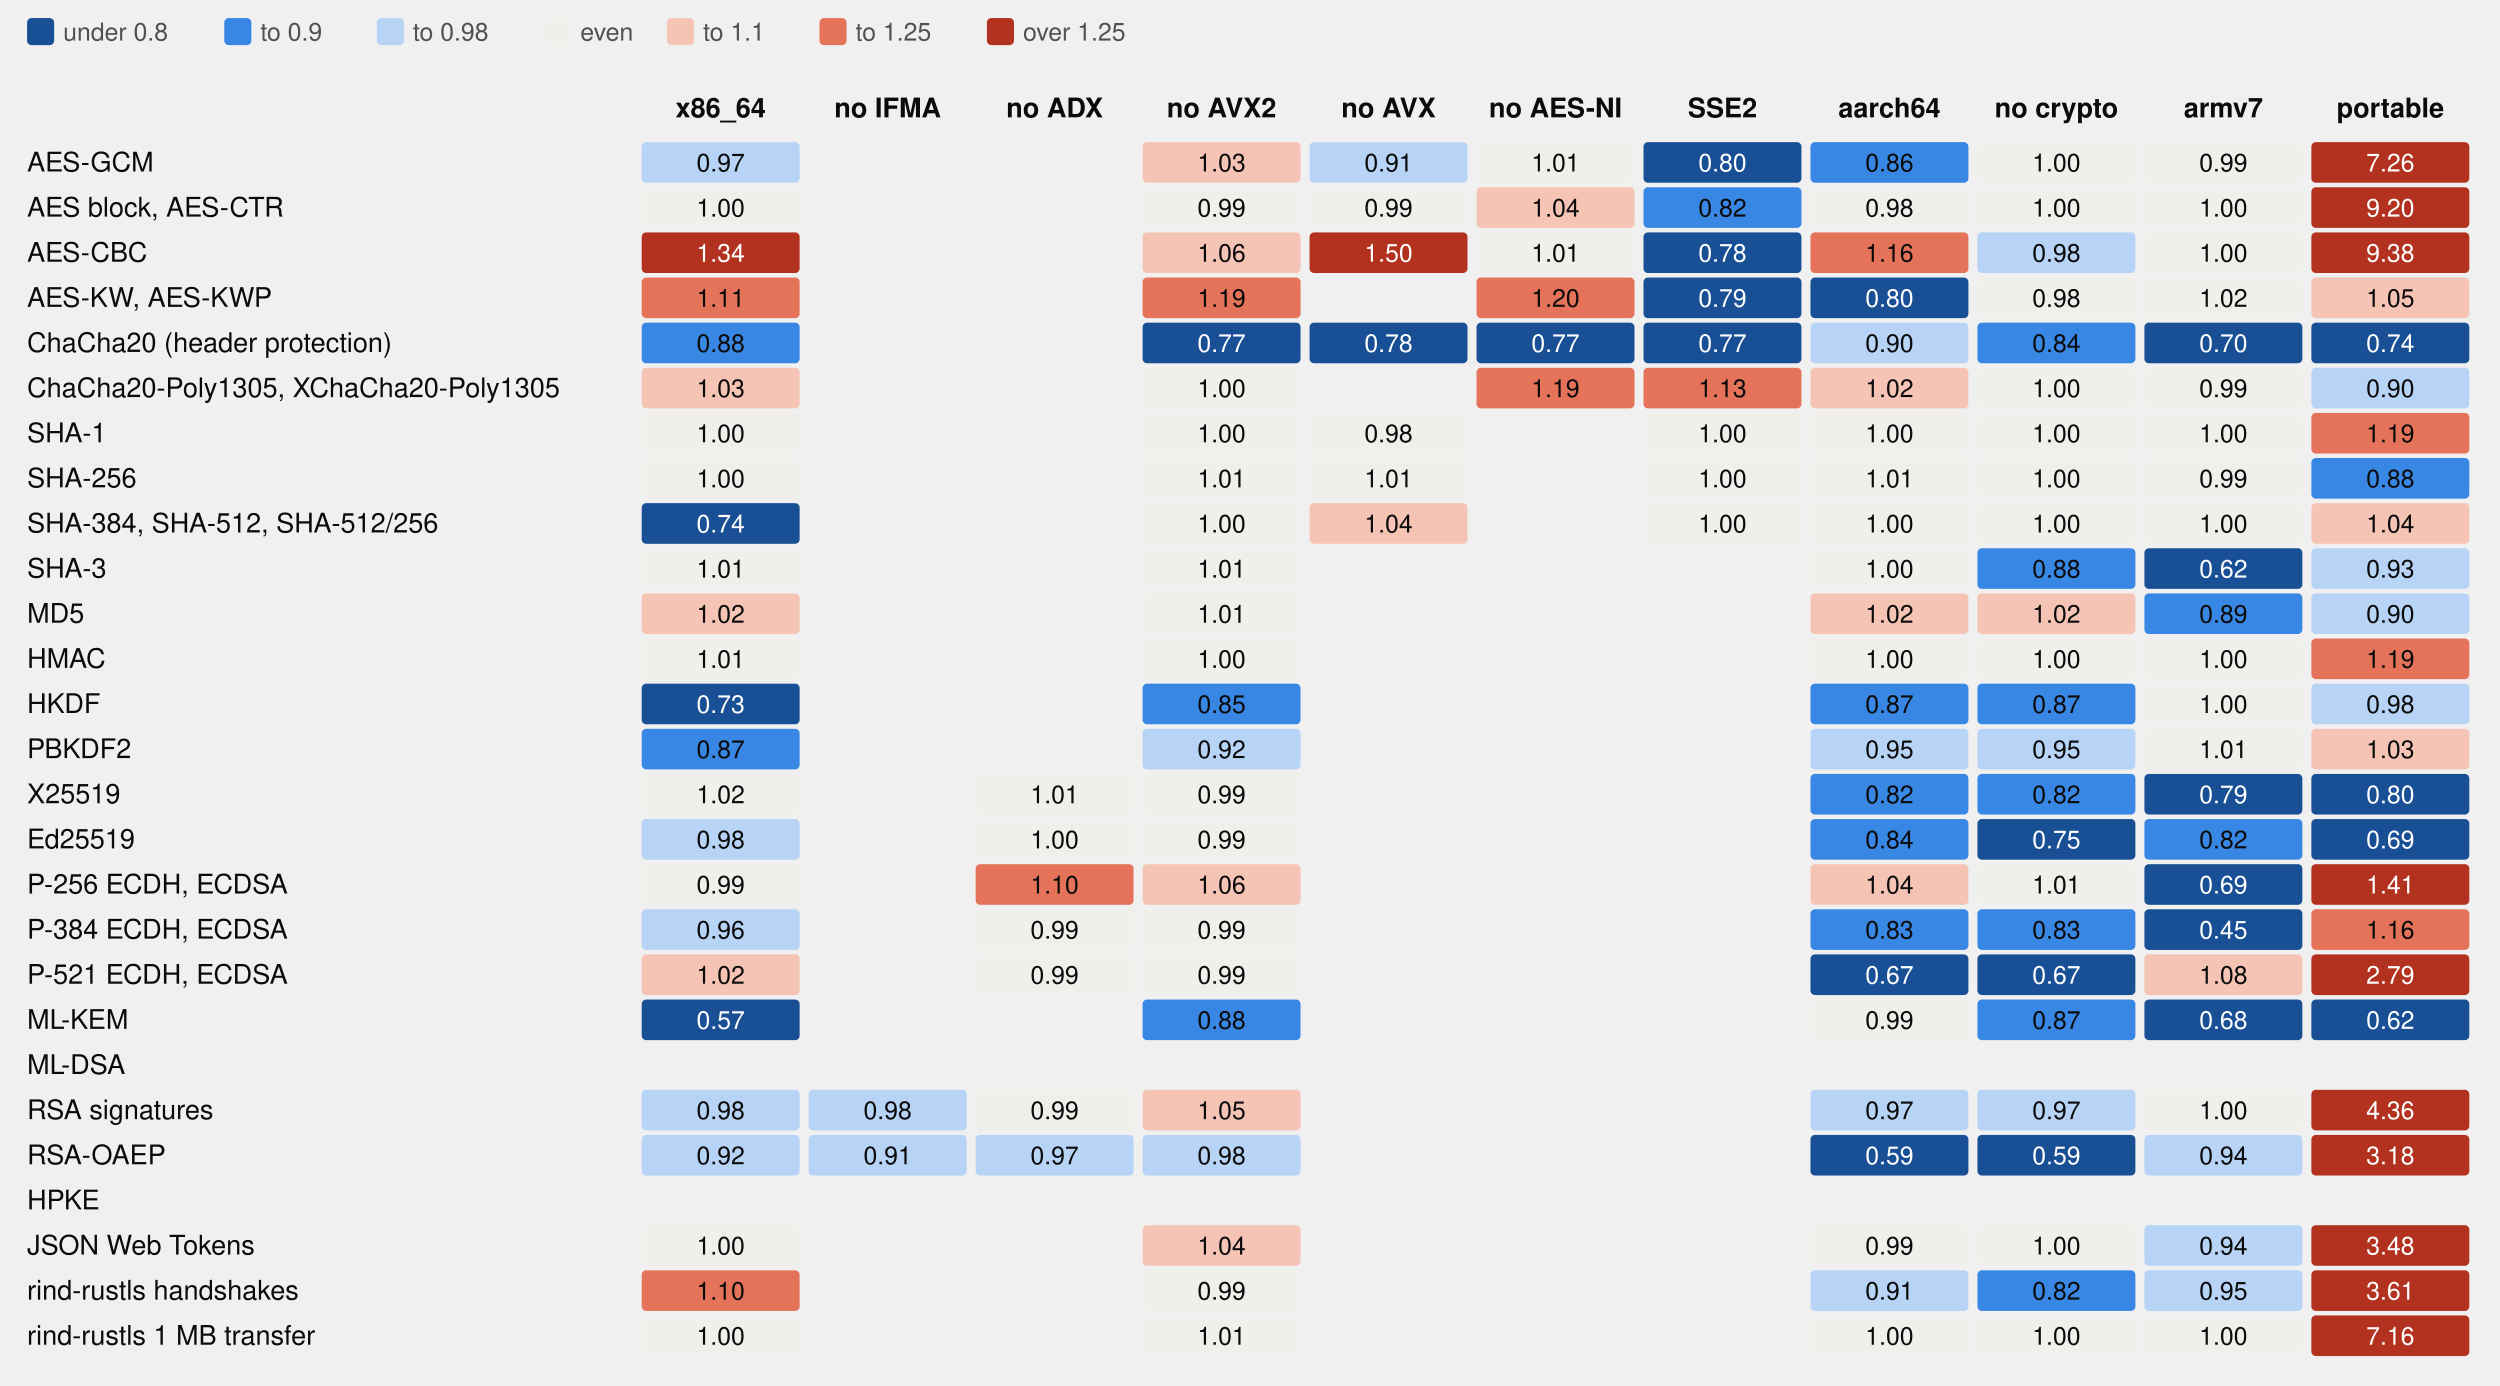
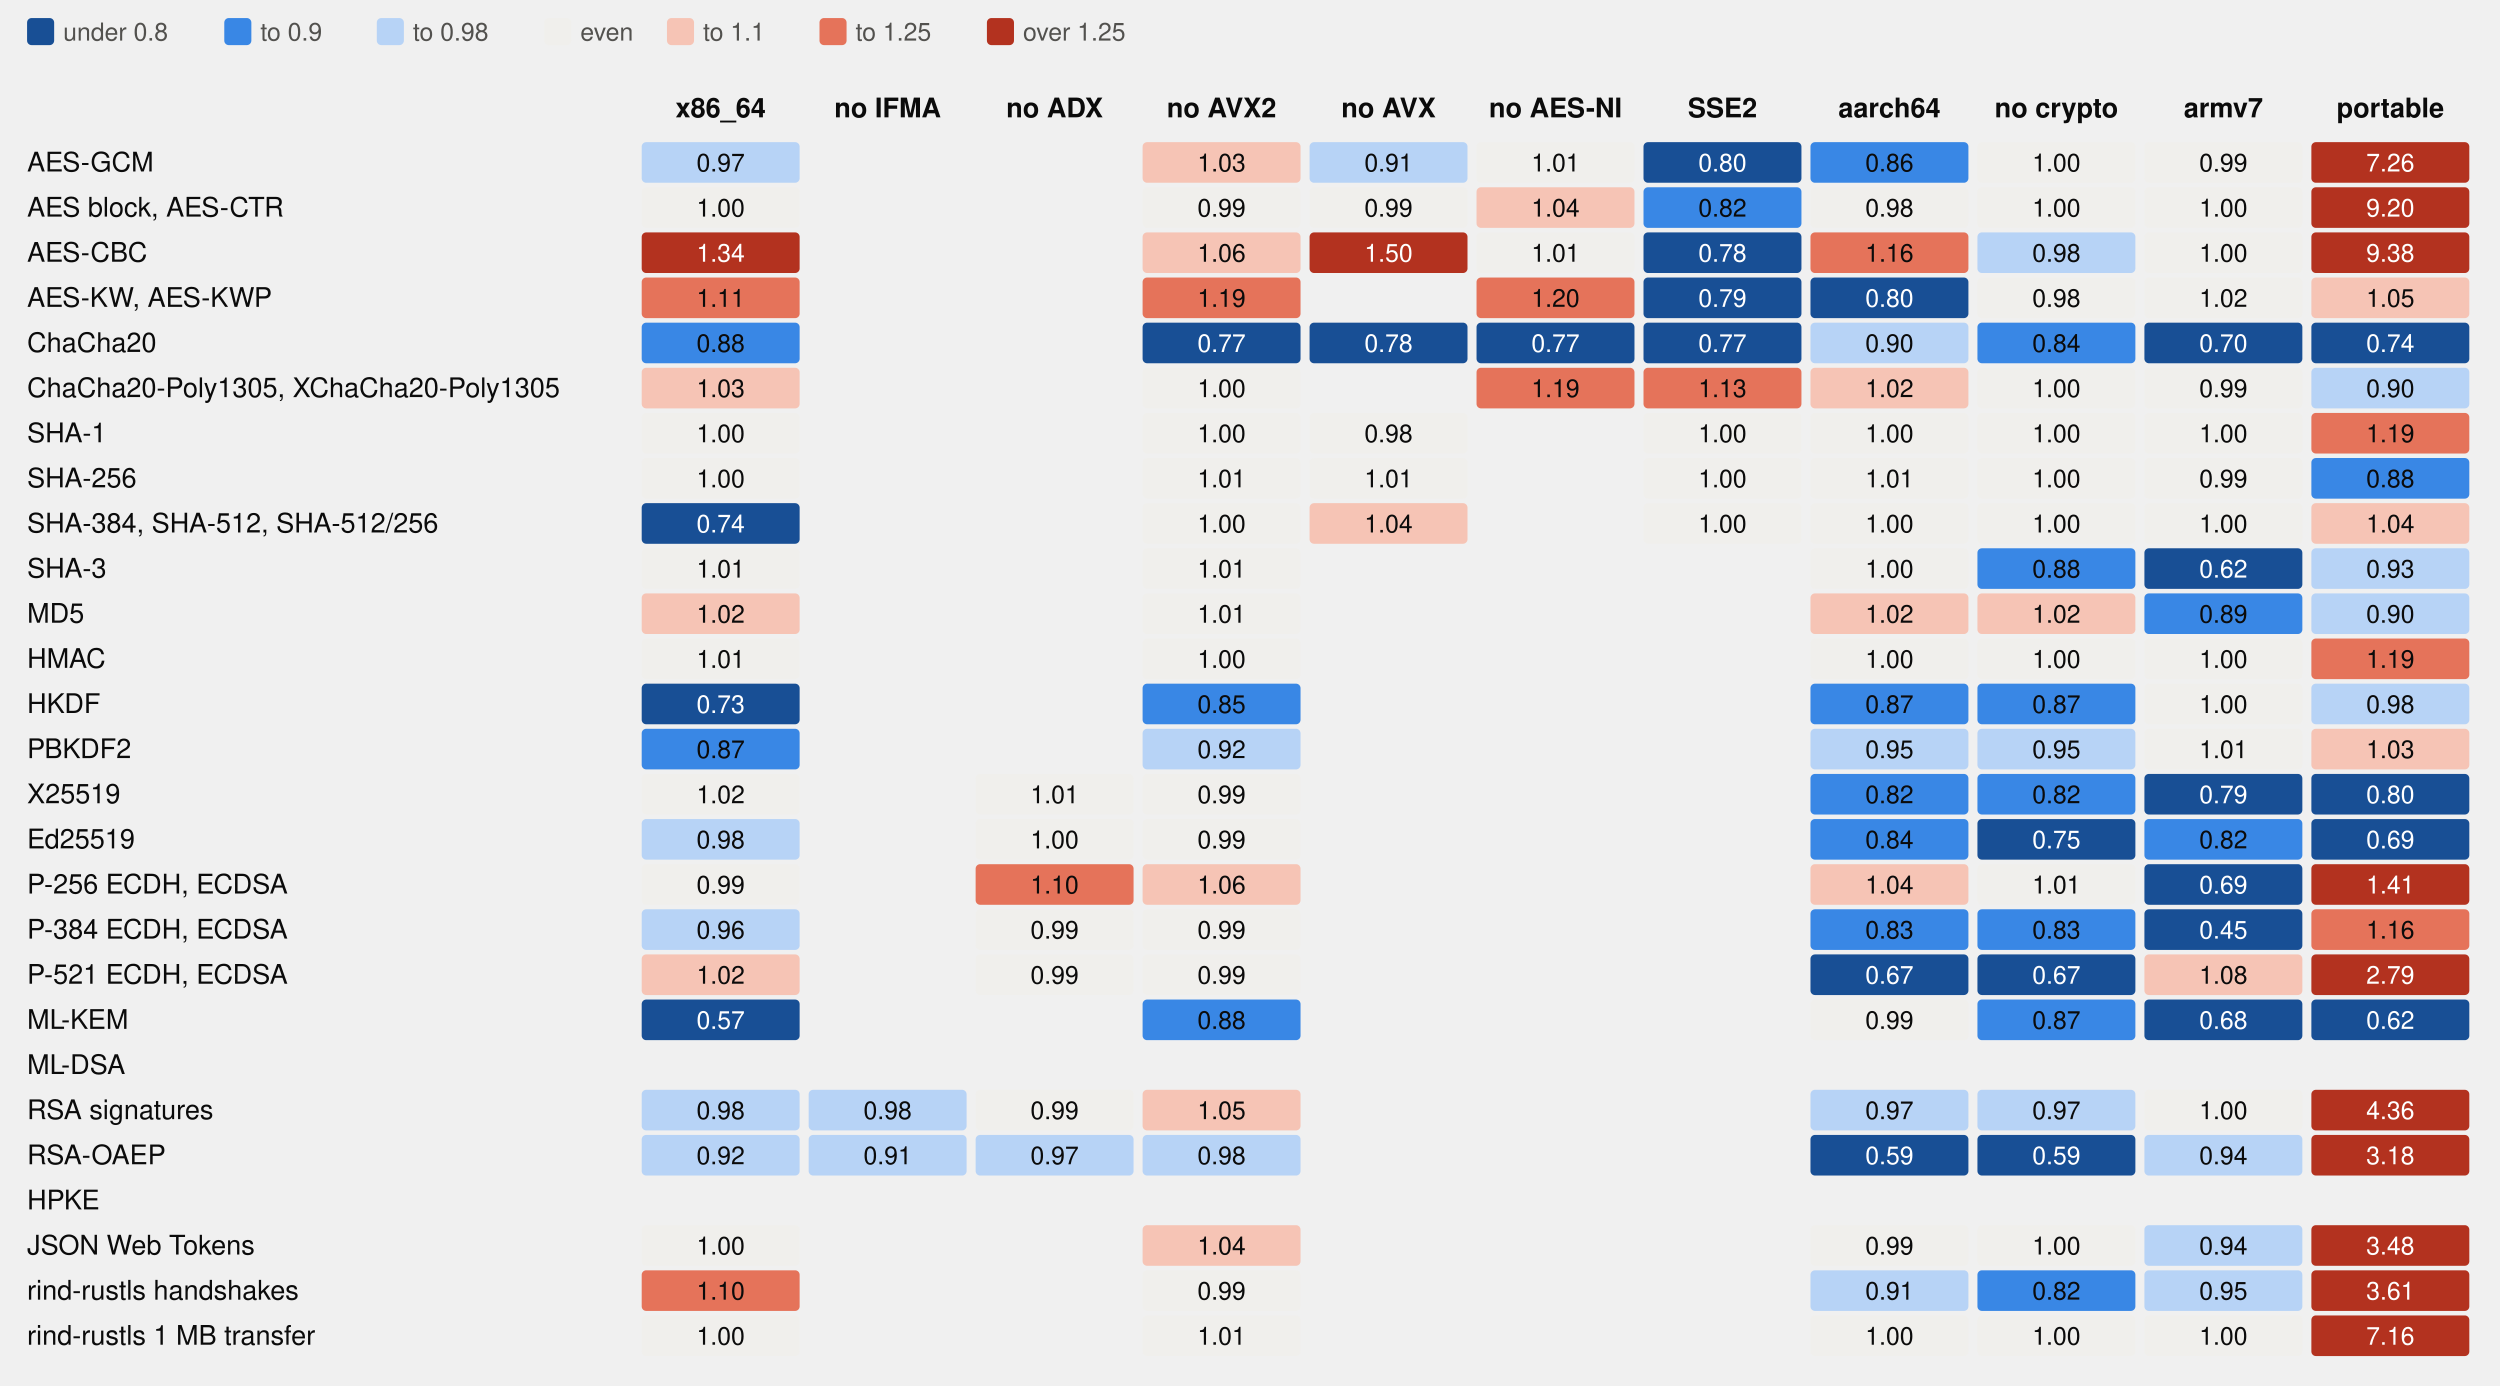
<svg xmlns="http://www.w3.org/2000/svg" width="1108" height="614" viewBox="0 0 1108 614" font-family="-apple-system, BlinkMacSystemFont, 'Segoe UI', Helvetica, Arial, sans-serif" role="img">
  <rect x="12.0" y="8.0" width="12.0" height="12.0" rx="2" fill="#184f95" />
  <text x="28.0" y="18.0" font-size="11" text-anchor="start" font-weight="normal" fill="#52514e">under 0.8</text>
  <rect x="99.4" y="8.0" width="12.0" height="12.0" rx="2" fill="#3987e5" />
  <text x="115.4" y="18.0" font-size="11" text-anchor="start" font-weight="normal" fill="#52514e">to 0.9</text>
  <rect x="167.0" y="8.0" width="12.0" height="12.0" rx="2" fill="#b7d3f6" />
  <text x="183.0" y="18.0" font-size="11" text-anchor="start" font-weight="normal" fill="#52514e">to 0.98</text>
  <rect x="241.2" y="8.0" width="12.0" height="12.0" rx="2" fill="#f0efec" />
  <text x="257.2" y="18.0" font-size="11" text-anchor="start" font-weight="normal" fill="#52514e">even</text>
  <rect x="295.6" y="8.0" width="12.0" height="12.0" rx="2" fill="#f6c4b5" />
  <text x="311.6" y="18.0" font-size="11" text-anchor="start" font-weight="normal" fill="#52514e">to 1.1</text>
  <rect x="363.2" y="8.0" width="12.0" height="12.0" rx="2" fill="#e5735a" />
  <text x="379.2" y="18.0" font-size="11" text-anchor="start" font-weight="normal" fill="#52514e">to 1.25</text>
  <rect x="437.4" y="8.0" width="12.0" height="12.0" rx="2" fill="#b3321f" />
  <text x="453.4" y="18.0" font-size="11" text-anchor="start" font-weight="normal" fill="#52514e">over 1.25</text>
  <text x="319.4" y="52.0" font-size="12" text-anchor="middle" font-weight="bold" fill="#0b0b0b">x86_64</text>
  <text x="393.4" y="52.0" font-size="12" text-anchor="middle" font-weight="bold" fill="#0b0b0b">no IFMA</text>
  <text x="467.4" y="52.0" font-size="12" text-anchor="middle" font-weight="bold" fill="#0b0b0b">no ADX</text>
  <text x="541.4" y="52.0" font-size="12" text-anchor="middle" font-weight="bold" fill="#0b0b0b">no AVX2</text>
  <text x="615.4" y="52.0" font-size="12" text-anchor="middle" font-weight="bold" fill="#0b0b0b">no AVX</text>
  <text x="689.4" y="52.0" font-size="12" text-anchor="middle" font-weight="bold" fill="#0b0b0b">no AES-NI</text>
  <text x="763.4" y="52.0" font-size="12" text-anchor="middle" font-weight="bold" fill="#0b0b0b">SSE2</text>
  <text x="837.4" y="52.0" font-size="12" text-anchor="middle" font-weight="bold" fill="#0b0b0b">aarch64</text>
  <text x="911.4" y="52.0" font-size="12" text-anchor="middle" font-weight="bold" fill="#0b0b0b">no crypto</text>
  <text x="985.4" y="52.0" font-size="12" text-anchor="middle" font-weight="bold" fill="#0b0b0b">armv7</text>
  <text x="1059.4" y="52.0" font-size="12" text-anchor="middle" font-weight="bold" fill="#0b0b0b">portable</text>
  <text x="12.0" y="76.0" font-size="12" text-anchor="start" font-weight="normal" fill="#0b0b0b">AES-GCM</text>
  <rect x="284.4" y="63.0" width="70.0" height="18.0" rx="2" fill="#b7d3f6" />
  <text x="319.4" y="76.0" font-size="11" text-anchor="middle" font-weight="normal" fill="#0b0b0b">0.97</text>
  <rect x="506.4" y="63.0" width="70.0" height="18.0" rx="2" fill="#f6c4b5" />
  <text x="541.4" y="76.0" font-size="11" text-anchor="middle" font-weight="normal" fill="#0b0b0b">1.03</text>
  <rect x="580.4" y="63.0" width="70.0" height="18.0" rx="2" fill="#b7d3f6" />
  <text x="615.4" y="76.0" font-size="11" text-anchor="middle" font-weight="normal" fill="#0b0b0b">0.91</text>
  <rect x="654.4" y="63.0" width="70.0" height="18.0" rx="2" fill="#f0efec" />
  <text x="689.4" y="76.0" font-size="11" text-anchor="middle" font-weight="normal" fill="#0b0b0b">1.01</text>
  <rect x="728.4" y="63.0" width="70.0" height="18.0" rx="2" fill="#184f95" />
  <text x="763.4" y="76.0" font-size="11" text-anchor="middle" font-weight="normal" fill="#ffffff">0.80</text>
  <rect x="802.4" y="63.0" width="70.0" height="18.0" rx="2" fill="#3987e5" />
  <text x="837.4" y="76.0" font-size="11" text-anchor="middle" font-weight="normal" fill="#0b0b0b">0.86</text>
  <rect x="876.4" y="63.0" width="70.0" height="18.0" rx="2" fill="#f0efec" />
  <text x="911.4" y="76.0" font-size="11" text-anchor="middle" font-weight="normal" fill="#0b0b0b">1.00</text>
  <rect x="950.4" y="63.0" width="70.0" height="18.0" rx="2" fill="#f0efec" />
  <text x="985.4" y="76.0" font-size="11" text-anchor="middle" font-weight="normal" fill="#0b0b0b">0.99</text>
  <rect x="1024.4" y="63.0" width="70.0" height="18.0" rx="2" fill="#b3321f" />
  <text x="1059.4" y="76.0" font-size="11" text-anchor="middle" font-weight="normal" fill="#ffffff">7.26</text>
  <text x="12.0" y="96.0" font-size="12" text-anchor="start" font-weight="normal" fill="#0b0b0b">AES block, AES-CTR</text>
  <rect x="284.4" y="83.0" width="70.0" height="18.0" rx="2" fill="#f0efec" />
  <text x="319.4" y="96.0" font-size="11" text-anchor="middle" font-weight="normal" fill="#0b0b0b">1.00</text>
  <rect x="506.4" y="83.0" width="70.0" height="18.0" rx="2" fill="#f0efec" />
  <text x="541.4" y="96.0" font-size="11" text-anchor="middle" font-weight="normal" fill="#0b0b0b">0.99</text>
  <rect x="580.4" y="83.0" width="70.0" height="18.0" rx="2" fill="#f0efec" />
  <text x="615.4" y="96.0" font-size="11" text-anchor="middle" font-weight="normal" fill="#0b0b0b">0.99</text>
  <rect x="654.4" y="83.0" width="70.0" height="18.0" rx="2" fill="#f6c4b5" />
  <text x="689.4" y="96.0" font-size="11" text-anchor="middle" font-weight="normal" fill="#0b0b0b">1.04</text>
  <rect x="728.4" y="83.0" width="70.0" height="18.0" rx="2" fill="#3987e5" />
  <text x="763.4" y="96.0" font-size="11" text-anchor="middle" font-weight="normal" fill="#0b0b0b">0.82</text>
  <rect x="802.4" y="83.0" width="70.0" height="18.0" rx="2" fill="#f0efec" />
  <text x="837.4" y="96.0" font-size="11" text-anchor="middle" font-weight="normal" fill="#0b0b0b">0.98</text>
  <rect x="876.4" y="83.0" width="70.0" height="18.0" rx="2" fill="#f0efec" />
  <text x="911.4" y="96.0" font-size="11" text-anchor="middle" font-weight="normal" fill="#0b0b0b">1.00</text>
  <rect x="950.4" y="83.0" width="70.0" height="18.0" rx="2" fill="#f0efec" />
  <text x="985.4" y="96.0" font-size="11" text-anchor="middle" font-weight="normal" fill="#0b0b0b">1.00</text>
  <rect x="1024.4" y="83.0" width="70.0" height="18.0" rx="2" fill="#b3321f" />
  <text x="1059.4" y="96.0" font-size="11" text-anchor="middle" font-weight="normal" fill="#ffffff">9.20</text>
  <text x="12.0" y="116.0" font-size="12" text-anchor="start" font-weight="normal" fill="#0b0b0b">AES-CBC</text>
  <rect x="284.4" y="103.0" width="70.0" height="18.0" rx="2" fill="#b3321f" />
  <text x="319.4" y="116.0" font-size="11" text-anchor="middle" font-weight="normal" fill="#ffffff">1.34</text>
  <rect x="506.4" y="103.0" width="70.0" height="18.0" rx="2" fill="#f6c4b5" />
  <text x="541.4" y="116.0" font-size="11" text-anchor="middle" font-weight="normal" fill="#0b0b0b">1.06</text>
  <rect x="580.4" y="103.0" width="70.0" height="18.0" rx="2" fill="#b3321f" />
  <text x="615.4" y="116.0" font-size="11" text-anchor="middle" font-weight="normal" fill="#ffffff">1.50</text>
  <rect x="654.4" y="103.0" width="70.0" height="18.0" rx="2" fill="#f0efec" />
  <text x="689.4" y="116.0" font-size="11" text-anchor="middle" font-weight="normal" fill="#0b0b0b">1.01</text>
  <rect x="728.4" y="103.0" width="70.0" height="18.0" rx="2" fill="#184f95" />
  <text x="763.4" y="116.0" font-size="11" text-anchor="middle" font-weight="normal" fill="#ffffff">0.78</text>
  <rect x="802.4" y="103.0" width="70.0" height="18.0" rx="2" fill="#e5735a" />
  <text x="837.4" y="116.0" font-size="11" text-anchor="middle" font-weight="normal" fill="#0b0b0b">1.16</text>
  <rect x="876.4" y="103.0" width="70.0" height="18.0" rx="2" fill="#b7d3f6" />
  <text x="911.4" y="116.0" font-size="11" text-anchor="middle" font-weight="normal" fill="#0b0b0b">0.98</text>
  <rect x="950.4" y="103.0" width="70.0" height="18.0" rx="2" fill="#f0efec" />
  <text x="985.4" y="116.0" font-size="11" text-anchor="middle" font-weight="normal" fill="#0b0b0b">1.00</text>
  <rect x="1024.4" y="103.0" width="70.0" height="18.0" rx="2" fill="#b3321f" />
  <text x="1059.4" y="116.0" font-size="11" text-anchor="middle" font-weight="normal" fill="#ffffff">9.38</text>
  <text x="12.0" y="136.0" font-size="12" text-anchor="start" font-weight="normal" fill="#0b0b0b">AES-KW, AES-KWP</text>
  <rect x="284.4" y="123.0" width="70.0" height="18.0" rx="2" fill="#e5735a" />
  <text x="319.4" y="136.0" font-size="11" text-anchor="middle" font-weight="normal" fill="#0b0b0b">1.11</text>
  <rect x="506.4" y="123.0" width="70.0" height="18.0" rx="2" fill="#e5735a" />
  <text x="541.4" y="136.0" font-size="11" text-anchor="middle" font-weight="normal" fill="#0b0b0b">1.19</text>
  <rect x="654.4" y="123.0" width="70.0" height="18.0" rx="2" fill="#e5735a" />
  <text x="689.4" y="136.0" font-size="11" text-anchor="middle" font-weight="normal" fill="#0b0b0b">1.20</text>
  <rect x="728.4" y="123.0" width="70.0" height="18.0" rx="2" fill="#184f95" />
  <text x="763.4" y="136.0" font-size="11" text-anchor="middle" font-weight="normal" fill="#ffffff">0.79</text>
  <rect x="802.4" y="123.0" width="70.0" height="18.0" rx="2" fill="#184f95" />
  <text x="837.4" y="136.0" font-size="11" text-anchor="middle" font-weight="normal" fill="#ffffff">0.80</text>
  <rect x="876.4" y="123.0" width="70.0" height="18.0" rx="2" fill="#f0efec" />
  <text x="911.4" y="136.0" font-size="11" text-anchor="middle" font-weight="normal" fill="#0b0b0b">0.98</text>
  <rect x="950.4" y="123.0" width="70.0" height="18.0" rx="2" fill="#f0efec" />
  <text x="985.4" y="136.0" font-size="11" text-anchor="middle" font-weight="normal" fill="#0b0b0b">1.02</text>
  <rect x="1024.4" y="123.0" width="70.0" height="18.0" rx="2" fill="#f6c4b5" />
  <text x="1059.4" y="136.0" font-size="11" text-anchor="middle" font-weight="normal" fill="#0b0b0b">1.05</text>
-   <text x="12.0" y="156.0" font-size="12" text-anchor="start" font-weight="normal" fill="#0b0b0b">ChaCha20 (header protection)</text>
+   <text x="12.0" y="156.0" font-size="12" text-anchor="start" font-weight="normal" fill="#0b0b0b">ChaCha20</text>
  <rect x="284.4" y="143.0" width="70.0" height="18.0" rx="2" fill="#3987e5" />
  <text x="319.4" y="156.0" font-size="11" text-anchor="middle" font-weight="normal" fill="#0b0b0b">0.88</text>
  <rect x="506.4" y="143.0" width="70.0" height="18.0" rx="2" fill="#184f95" />
  <text x="541.4" y="156.0" font-size="11" text-anchor="middle" font-weight="normal" fill="#ffffff">0.77</text>
  <rect x="580.4" y="143.0" width="70.0" height="18.0" rx="2" fill="#184f95" />
  <text x="615.4" y="156.0" font-size="11" text-anchor="middle" font-weight="normal" fill="#ffffff">0.78</text>
  <rect x="654.4" y="143.0" width="70.0" height="18.0" rx="2" fill="#184f95" />
  <text x="689.4" y="156.0" font-size="11" text-anchor="middle" font-weight="normal" fill="#ffffff">0.77</text>
  <rect x="728.4" y="143.0" width="70.0" height="18.0" rx="2" fill="#184f95" />
  <text x="763.4" y="156.0" font-size="11" text-anchor="middle" font-weight="normal" fill="#ffffff">0.77</text>
  <rect x="802.4" y="143.0" width="70.0" height="18.0" rx="2" fill="#b7d3f6" />
  <text x="837.4" y="156.0" font-size="11" text-anchor="middle" font-weight="normal" fill="#0b0b0b">0.90</text>
  <rect x="876.4" y="143.0" width="70.0" height="18.0" rx="2" fill="#3987e5" />
  <text x="911.4" y="156.0" font-size="11" text-anchor="middle" font-weight="normal" fill="#0b0b0b">0.84</text>
  <rect x="950.4" y="143.0" width="70.0" height="18.0" rx="2" fill="#184f95" />
  <text x="985.4" y="156.0" font-size="11" text-anchor="middle" font-weight="normal" fill="#ffffff">0.70</text>
  <rect x="1024.4" y="143.0" width="70.0" height="18.0" rx="2" fill="#184f95" />
  <text x="1059.4" y="156.0" font-size="11" text-anchor="middle" font-weight="normal" fill="#ffffff">0.74</text>
  <text x="12.0" y="176.0" font-size="12" text-anchor="start" font-weight="normal" fill="#0b0b0b">ChaCha20-Poly1305, XChaCha20-Poly1305</text>
  <rect x="284.4" y="163.0" width="70.0" height="18.0" rx="2" fill="#f6c4b5" />
  <text x="319.4" y="176.0" font-size="11" text-anchor="middle" font-weight="normal" fill="#0b0b0b">1.03</text>
  <rect x="506.4" y="163.0" width="70.0" height="18.0" rx="2" fill="#f0efec" />
  <text x="541.4" y="176.0" font-size="11" text-anchor="middle" font-weight="normal" fill="#0b0b0b">1.00</text>
  <rect x="654.4" y="163.0" width="70.0" height="18.0" rx="2" fill="#e5735a" />
  <text x="689.4" y="176.0" font-size="11" text-anchor="middle" font-weight="normal" fill="#0b0b0b">1.19</text>
  <rect x="728.4" y="163.0" width="70.0" height="18.0" rx="2" fill="#e5735a" />
  <text x="763.4" y="176.0" font-size="11" text-anchor="middle" font-weight="normal" fill="#0b0b0b">1.13</text>
  <rect x="802.4" y="163.0" width="70.0" height="18.0" rx="2" fill="#f6c4b5" />
  <text x="837.4" y="176.0" font-size="11" text-anchor="middle" font-weight="normal" fill="#0b0b0b">1.02</text>
  <rect x="876.4" y="163.0" width="70.0" height="18.0" rx="2" fill="#f0efec" />
  <text x="911.4" y="176.0" font-size="11" text-anchor="middle" font-weight="normal" fill="#0b0b0b">1.00</text>
  <rect x="950.4" y="163.0" width="70.0" height="18.0" rx="2" fill="#f0efec" />
  <text x="985.4" y="176.0" font-size="11" text-anchor="middle" font-weight="normal" fill="#0b0b0b">0.99</text>
  <rect x="1024.4" y="163.0" width="70.0" height="18.0" rx="2" fill="#b7d3f6" />
  <text x="1059.4" y="176.0" font-size="11" text-anchor="middle" font-weight="normal" fill="#0b0b0b">0.90</text>
  <text x="12.0" y="196.0" font-size="12" text-anchor="start" font-weight="normal" fill="#0b0b0b">SHA-1</text>
  <rect x="284.4" y="183.0" width="70.0" height="18.0" rx="2" fill="#f0efec" />
  <text x="319.4" y="196.0" font-size="11" text-anchor="middle" font-weight="normal" fill="#0b0b0b">1.00</text>
  <rect x="506.4" y="183.0" width="70.0" height="18.0" rx="2" fill="#f0efec" />
  <text x="541.4" y="196.0" font-size="11" text-anchor="middle" font-weight="normal" fill="#0b0b0b">1.00</text>
  <rect x="580.4" y="183.0" width="70.0" height="18.0" rx="2" fill="#f0efec" />
  <text x="615.4" y="196.0" font-size="11" text-anchor="middle" font-weight="normal" fill="#0b0b0b">0.98</text>
  <rect x="728.4" y="183.0" width="70.0" height="18.0" rx="2" fill="#f0efec" />
  <text x="763.4" y="196.0" font-size="11" text-anchor="middle" font-weight="normal" fill="#0b0b0b">1.00</text>
  <rect x="802.4" y="183.0" width="70.0" height="18.0" rx="2" fill="#f0efec" />
  <text x="837.4" y="196.0" font-size="11" text-anchor="middle" font-weight="normal" fill="#0b0b0b">1.00</text>
  <rect x="876.4" y="183.0" width="70.0" height="18.0" rx="2" fill="#f0efec" />
  <text x="911.4" y="196.0" font-size="11" text-anchor="middle" font-weight="normal" fill="#0b0b0b">1.00</text>
  <rect x="950.4" y="183.0" width="70.0" height="18.0" rx="2" fill="#f0efec" />
  <text x="985.4" y="196.0" font-size="11" text-anchor="middle" font-weight="normal" fill="#0b0b0b">1.00</text>
  <rect x="1024.4" y="183.0" width="70.0" height="18.0" rx="2" fill="#e5735a" />
  <text x="1059.4" y="196.0" font-size="11" text-anchor="middle" font-weight="normal" fill="#0b0b0b">1.19</text>
  <text x="12.0" y="216.0" font-size="12" text-anchor="start" font-weight="normal" fill="#0b0b0b">SHA-256</text>
  <rect x="284.4" y="203.0" width="70.0" height="18.0" rx="2" fill="#f0efec" />
  <text x="319.4" y="216.0" font-size="11" text-anchor="middle" font-weight="normal" fill="#0b0b0b">1.00</text>
  <rect x="506.4" y="203.0" width="70.0" height="18.0" rx="2" fill="#f0efec" />
  <text x="541.4" y="216.0" font-size="11" text-anchor="middle" font-weight="normal" fill="#0b0b0b">1.01</text>
  <rect x="580.4" y="203.0" width="70.0" height="18.0" rx="2" fill="#f0efec" />
  <text x="615.4" y="216.0" font-size="11" text-anchor="middle" font-weight="normal" fill="#0b0b0b">1.01</text>
  <rect x="728.4" y="203.0" width="70.0" height="18.0" rx="2" fill="#f0efec" />
  <text x="763.4" y="216.0" font-size="11" text-anchor="middle" font-weight="normal" fill="#0b0b0b">1.00</text>
  <rect x="802.4" y="203.0" width="70.0" height="18.0" rx="2" fill="#f0efec" />
  <text x="837.4" y="216.0" font-size="11" text-anchor="middle" font-weight="normal" fill="#0b0b0b">1.01</text>
  <rect x="876.4" y="203.0" width="70.0" height="18.0" rx="2" fill="#f0efec" />
  <text x="911.4" y="216.0" font-size="11" text-anchor="middle" font-weight="normal" fill="#0b0b0b">1.00</text>
  <rect x="950.4" y="203.0" width="70.0" height="18.0" rx="2" fill="#f0efec" />
  <text x="985.4" y="216.0" font-size="11" text-anchor="middle" font-weight="normal" fill="#0b0b0b">0.99</text>
  <rect x="1024.4" y="203.0" width="70.0" height="18.0" rx="2" fill="#3987e5" />
  <text x="1059.4" y="216.0" font-size="11" text-anchor="middle" font-weight="normal" fill="#0b0b0b">0.88</text>
  <text x="12.0" y="236.0" font-size="12" text-anchor="start" font-weight="normal" fill="#0b0b0b">SHA-384, SHA-512, SHA-512/256</text>
  <rect x="284.4" y="223.0" width="70.0" height="18.0" rx="2" fill="#184f95" />
  <text x="319.4" y="236.0" font-size="11" text-anchor="middle" font-weight="normal" fill="#ffffff">0.74</text>
  <rect x="506.4" y="223.0" width="70.0" height="18.0" rx="2" fill="#f0efec" />
  <text x="541.4" y="236.0" font-size="11" text-anchor="middle" font-weight="normal" fill="#0b0b0b">1.00</text>
  <rect x="580.4" y="223.0" width="70.0" height="18.0" rx="2" fill="#f6c4b5" />
  <text x="615.4" y="236.0" font-size="11" text-anchor="middle" font-weight="normal" fill="#0b0b0b">1.04</text>
  <rect x="728.4" y="223.0" width="70.0" height="18.0" rx="2" fill="#f0efec" />
  <text x="763.4" y="236.0" font-size="11" text-anchor="middle" font-weight="normal" fill="#0b0b0b">1.00</text>
  <rect x="802.4" y="223.0" width="70.0" height="18.0" rx="2" fill="#f0efec" />
  <text x="837.4" y="236.0" font-size="11" text-anchor="middle" font-weight="normal" fill="#0b0b0b">1.00</text>
  <rect x="876.4" y="223.0" width="70.0" height="18.0" rx="2" fill="#f0efec" />
  <text x="911.4" y="236.0" font-size="11" text-anchor="middle" font-weight="normal" fill="#0b0b0b">1.00</text>
  <rect x="950.4" y="223.0" width="70.0" height="18.0" rx="2" fill="#f0efec" />
  <text x="985.4" y="236.0" font-size="11" text-anchor="middle" font-weight="normal" fill="#0b0b0b">1.00</text>
  <rect x="1024.4" y="223.0" width="70.0" height="18.0" rx="2" fill="#f6c4b5" />
  <text x="1059.4" y="236.0" font-size="11" text-anchor="middle" font-weight="normal" fill="#0b0b0b">1.04</text>
  <text x="12.0" y="256.0" font-size="12" text-anchor="start" font-weight="normal" fill="#0b0b0b">SHA-3</text>
  <rect x="284.4" y="243.0" width="70.0" height="18.0" rx="2" fill="#f0efec" />
  <text x="319.4" y="256.0" font-size="11" text-anchor="middle" font-weight="normal" fill="#0b0b0b">1.01</text>
  <rect x="506.4" y="243.0" width="70.0" height="18.0" rx="2" fill="#f0efec" />
  <text x="541.4" y="256.0" font-size="11" text-anchor="middle" font-weight="normal" fill="#0b0b0b">1.01</text>
  <rect x="802.4" y="243.0" width="70.0" height="18.0" rx="2" fill="#f0efec" />
  <text x="837.4" y="256.0" font-size="11" text-anchor="middle" font-weight="normal" fill="#0b0b0b">1.00</text>
  <rect x="876.4" y="243.0" width="70.0" height="18.0" rx="2" fill="#3987e5" />
  <text x="911.4" y="256.0" font-size="11" text-anchor="middle" font-weight="normal" fill="#0b0b0b">0.88</text>
  <rect x="950.4" y="243.0" width="70.0" height="18.0" rx="2" fill="#184f95" />
  <text x="985.4" y="256.0" font-size="11" text-anchor="middle" font-weight="normal" fill="#ffffff">0.62</text>
  <rect x="1024.4" y="243.0" width="70.0" height="18.0" rx="2" fill="#b7d3f6" />
  <text x="1059.4" y="256.0" font-size="11" text-anchor="middle" font-weight="normal" fill="#0b0b0b">0.93</text>
  <text x="12.0" y="276.0" font-size="12" text-anchor="start" font-weight="normal" fill="#0b0b0b">MD5</text>
  <rect x="284.4" y="263.0" width="70.0" height="18.0" rx="2" fill="#f6c4b5" />
  <text x="319.4" y="276.0" font-size="11" text-anchor="middle" font-weight="normal" fill="#0b0b0b">1.02</text>
  <rect x="506.4" y="263.0" width="70.0" height="18.0" rx="2" fill="#f0efec" />
  <text x="541.4" y="276.0" font-size="11" text-anchor="middle" font-weight="normal" fill="#0b0b0b">1.01</text>
  <rect x="802.4" y="263.0" width="70.0" height="18.0" rx="2" fill="#f6c4b5" />
  <text x="837.4" y="276.0" font-size="11" text-anchor="middle" font-weight="normal" fill="#0b0b0b">1.02</text>
  <rect x="876.4" y="263.0" width="70.0" height="18.0" rx="2" fill="#f6c4b5" />
  <text x="911.4" y="276.0" font-size="11" text-anchor="middle" font-weight="normal" fill="#0b0b0b">1.02</text>
  <rect x="950.4" y="263.0" width="70.0" height="18.0" rx="2" fill="#3987e5" />
  <text x="985.4" y="276.0" font-size="11" text-anchor="middle" font-weight="normal" fill="#0b0b0b">0.89</text>
  <rect x="1024.4" y="263.0" width="70.0" height="18.0" rx="2" fill="#b7d3f6" />
  <text x="1059.4" y="276.0" font-size="11" text-anchor="middle" font-weight="normal" fill="#0b0b0b">0.90</text>
  <text x="12.0" y="296.0" font-size="12" text-anchor="start" font-weight="normal" fill="#0b0b0b">HMAC</text>
  <rect x="284.4" y="283.0" width="70.0" height="18.0" rx="2" fill="#f0efec" />
  <text x="319.4" y="296.0" font-size="11" text-anchor="middle" font-weight="normal" fill="#0b0b0b">1.01</text>
  <rect x="506.4" y="283.0" width="70.0" height="18.0" rx="2" fill="#f0efec" />
  <text x="541.4" y="296.0" font-size="11" text-anchor="middle" font-weight="normal" fill="#0b0b0b">1.00</text>
  <rect x="802.4" y="283.0" width="70.0" height="18.0" rx="2" fill="#f0efec" />
  <text x="837.4" y="296.0" font-size="11" text-anchor="middle" font-weight="normal" fill="#0b0b0b">1.00</text>
  <rect x="876.4" y="283.0" width="70.0" height="18.0" rx="2" fill="#f0efec" />
  <text x="911.4" y="296.0" font-size="11" text-anchor="middle" font-weight="normal" fill="#0b0b0b">1.00</text>
  <rect x="950.4" y="283.0" width="70.0" height="18.0" rx="2" fill="#f0efec" />
  <text x="985.4" y="296.0" font-size="11" text-anchor="middle" font-weight="normal" fill="#0b0b0b">1.00</text>
  <rect x="1024.4" y="283.0" width="70.0" height="18.0" rx="2" fill="#e5735a" />
  <text x="1059.4" y="296.0" font-size="11" text-anchor="middle" font-weight="normal" fill="#0b0b0b">1.19</text>
  <text x="12.0" y="316.0" font-size="12" text-anchor="start" font-weight="normal" fill="#0b0b0b">HKDF</text>
  <rect x="284.4" y="303.0" width="70.0" height="18.0" rx="2" fill="#184f95" />
  <text x="319.4" y="316.0" font-size="11" text-anchor="middle" font-weight="normal" fill="#ffffff">0.73</text>
  <rect x="506.4" y="303.0" width="70.0" height="18.0" rx="2" fill="#3987e5" />
  <text x="541.4" y="316.0" font-size="11" text-anchor="middle" font-weight="normal" fill="#0b0b0b">0.85</text>
  <rect x="802.4" y="303.0" width="70.0" height="18.0" rx="2" fill="#3987e5" />
  <text x="837.4" y="316.0" font-size="11" text-anchor="middle" font-weight="normal" fill="#0b0b0b">0.87</text>
  <rect x="876.4" y="303.0" width="70.0" height="18.0" rx="2" fill="#3987e5" />
  <text x="911.4" y="316.0" font-size="11" text-anchor="middle" font-weight="normal" fill="#0b0b0b">0.87</text>
  <rect x="950.4" y="303.0" width="70.0" height="18.0" rx="2" fill="#f0efec" />
  <text x="985.4" y="316.0" font-size="11" text-anchor="middle" font-weight="normal" fill="#0b0b0b">1.00</text>
  <rect x="1024.4" y="303.0" width="70.0" height="18.0" rx="2" fill="#b7d3f6" />
  <text x="1059.4" y="316.0" font-size="11" text-anchor="middle" font-weight="normal" fill="#0b0b0b">0.98</text>
  <text x="12.0" y="336.0" font-size="12" text-anchor="start" font-weight="normal" fill="#0b0b0b">PBKDF2</text>
  <rect x="284.4" y="323.0" width="70.0" height="18.0" rx="2" fill="#3987e5" />
  <text x="319.4" y="336.0" font-size="11" text-anchor="middle" font-weight="normal" fill="#0b0b0b">0.87</text>
  <rect x="506.4" y="323.0" width="70.0" height="18.0" rx="2" fill="#b7d3f6" />
  <text x="541.4" y="336.0" font-size="11" text-anchor="middle" font-weight="normal" fill="#0b0b0b">0.92</text>
  <rect x="802.4" y="323.0" width="70.0" height="18.0" rx="2" fill="#b7d3f6" />
  <text x="837.4" y="336.0" font-size="11" text-anchor="middle" font-weight="normal" fill="#0b0b0b">0.95</text>
  <rect x="876.4" y="323.0" width="70.0" height="18.0" rx="2" fill="#b7d3f6" />
  <text x="911.4" y="336.0" font-size="11" text-anchor="middle" font-weight="normal" fill="#0b0b0b">0.95</text>
  <rect x="950.4" y="323.0" width="70.0" height="18.0" rx="2" fill="#f0efec" />
  <text x="985.4" y="336.0" font-size="11" text-anchor="middle" font-weight="normal" fill="#0b0b0b">1.01</text>
  <rect x="1024.4" y="323.0" width="70.0" height="18.0" rx="2" fill="#f6c4b5" />
  <text x="1059.4" y="336.0" font-size="11" text-anchor="middle" font-weight="normal" fill="#0b0b0b">1.03</text>
  <text x="12.0" y="356.0" font-size="12" text-anchor="start" font-weight="normal" fill="#0b0b0b">X25519</text>
  <rect x="284.4" y="343.0" width="70.0" height="18.0" rx="2" fill="#f0efec" />
  <text x="319.4" y="356.0" font-size="11" text-anchor="middle" font-weight="normal" fill="#0b0b0b">1.02</text>
  <rect x="432.4" y="343.0" width="70.0" height="18.0" rx="2" fill="#f0efec" />
  <text x="467.4" y="356.0" font-size="11" text-anchor="middle" font-weight="normal" fill="#0b0b0b">1.01</text>
  <rect x="506.4" y="343.0" width="70.0" height="18.0" rx="2" fill="#f0efec" />
  <text x="541.4" y="356.0" font-size="11" text-anchor="middle" font-weight="normal" fill="#0b0b0b">0.99</text>
  <rect x="802.4" y="343.0" width="70.0" height="18.0" rx="2" fill="#3987e5" />
  <text x="837.4" y="356.0" font-size="11" text-anchor="middle" font-weight="normal" fill="#0b0b0b">0.82</text>
  <rect x="876.4" y="343.0" width="70.0" height="18.0" rx="2" fill="#3987e5" />
  <text x="911.4" y="356.0" font-size="11" text-anchor="middle" font-weight="normal" fill="#0b0b0b">0.82</text>
  <rect x="950.4" y="343.0" width="70.0" height="18.0" rx="2" fill="#184f95" />
  <text x="985.4" y="356.0" font-size="11" text-anchor="middle" font-weight="normal" fill="#ffffff">0.79</text>
  <rect x="1024.4" y="343.0" width="70.0" height="18.0" rx="2" fill="#184f95" />
  <text x="1059.4" y="356.0" font-size="11" text-anchor="middle" font-weight="normal" fill="#ffffff">0.80</text>
  <text x="12.0" y="376.0" font-size="12" text-anchor="start" font-weight="normal" fill="#0b0b0b">Ed25519</text>
  <rect x="284.4" y="363.0" width="70.0" height="18.0" rx="2" fill="#b7d3f6" />
  <text x="319.4" y="376.0" font-size="11" text-anchor="middle" font-weight="normal" fill="#0b0b0b">0.98</text>
  <rect x="432.4" y="363.0" width="70.0" height="18.0" rx="2" fill="#f0efec" />
  <text x="467.4" y="376.0" font-size="11" text-anchor="middle" font-weight="normal" fill="#0b0b0b">1.00</text>
  <rect x="506.4" y="363.0" width="70.0" height="18.0" rx="2" fill="#f0efec" />
  <text x="541.4" y="376.0" font-size="11" text-anchor="middle" font-weight="normal" fill="#0b0b0b">0.99</text>
  <rect x="802.4" y="363.0" width="70.0" height="18.0" rx="2" fill="#3987e5" />
  <text x="837.4" y="376.0" font-size="11" text-anchor="middle" font-weight="normal" fill="#0b0b0b">0.84</text>
  <rect x="876.4" y="363.0" width="70.0" height="18.0" rx="2" fill="#184f95" />
  <text x="911.4" y="376.0" font-size="11" text-anchor="middle" font-weight="normal" fill="#ffffff">0.75</text>
  <rect x="950.4" y="363.0" width="70.0" height="18.0" rx="2" fill="#3987e5" />
  <text x="985.4" y="376.0" font-size="11" text-anchor="middle" font-weight="normal" fill="#0b0b0b">0.82</text>
  <rect x="1024.4" y="363.0" width="70.0" height="18.0" rx="2" fill="#184f95" />
  <text x="1059.4" y="376.0" font-size="11" text-anchor="middle" font-weight="normal" fill="#ffffff">0.69</text>
  <text x="12.0" y="396.0" font-size="12" text-anchor="start" font-weight="normal" fill="#0b0b0b">P-256 ECDH, ECDSA</text>
  <rect x="284.4" y="383.0" width="70.0" height="18.0" rx="2" fill="#f0efec" />
  <text x="319.4" y="396.0" font-size="11" text-anchor="middle" font-weight="normal" fill="#0b0b0b">0.99</text>
  <rect x="432.4" y="383.0" width="70.0" height="18.0" rx="2" fill="#e5735a" />
  <text x="467.4" y="396.0" font-size="11" text-anchor="middle" font-weight="normal" fill="#0b0b0b">1.10</text>
  <rect x="506.4" y="383.0" width="70.0" height="18.0" rx="2" fill="#f6c4b5" />
  <text x="541.4" y="396.0" font-size="11" text-anchor="middle" font-weight="normal" fill="#0b0b0b">1.06</text>
  <rect x="802.4" y="383.0" width="70.0" height="18.0" rx="2" fill="#f6c4b5" />
  <text x="837.4" y="396.0" font-size="11" text-anchor="middle" font-weight="normal" fill="#0b0b0b">1.04</text>
  <rect x="876.4" y="383.0" width="70.0" height="18.0" rx="2" fill="#f0efec" />
  <text x="911.4" y="396.0" font-size="11" text-anchor="middle" font-weight="normal" fill="#0b0b0b">1.01</text>
  <rect x="950.4" y="383.0" width="70.0" height="18.0" rx="2" fill="#184f95" />
  <text x="985.4" y="396.0" font-size="11" text-anchor="middle" font-weight="normal" fill="#ffffff">0.69</text>
  <rect x="1024.4" y="383.0" width="70.0" height="18.0" rx="2" fill="#b3321f" />
  <text x="1059.4" y="396.0" font-size="11" text-anchor="middle" font-weight="normal" fill="#ffffff">1.41</text>
  <text x="12.0" y="416.0" font-size="12" text-anchor="start" font-weight="normal" fill="#0b0b0b">P-384 ECDH, ECDSA</text>
  <rect x="284.4" y="403.0" width="70.0" height="18.0" rx="2" fill="#b7d3f6" />
  <text x="319.4" y="416.0" font-size="11" text-anchor="middle" font-weight="normal" fill="#0b0b0b">0.96</text>
  <rect x="432.4" y="403.0" width="70.0" height="18.0" rx="2" fill="#f0efec" />
  <text x="467.4" y="416.0" font-size="11" text-anchor="middle" font-weight="normal" fill="#0b0b0b">0.99</text>
  <rect x="506.4" y="403.0" width="70.0" height="18.0" rx="2" fill="#f0efec" />
  <text x="541.4" y="416.0" font-size="11" text-anchor="middle" font-weight="normal" fill="#0b0b0b">0.99</text>
  <rect x="802.4" y="403.0" width="70.0" height="18.0" rx="2" fill="#3987e5" />
  <text x="837.4" y="416.0" font-size="11" text-anchor="middle" font-weight="normal" fill="#0b0b0b">0.83</text>
  <rect x="876.4" y="403.0" width="70.0" height="18.0" rx="2" fill="#3987e5" />
  <text x="911.4" y="416.0" font-size="11" text-anchor="middle" font-weight="normal" fill="#0b0b0b">0.83</text>
  <rect x="950.4" y="403.0" width="70.0" height="18.0" rx="2" fill="#184f95" />
  <text x="985.4" y="416.0" font-size="11" text-anchor="middle" font-weight="normal" fill="#ffffff">0.45</text>
  <rect x="1024.4" y="403.0" width="70.0" height="18.0" rx="2" fill="#e5735a" />
  <text x="1059.4" y="416.0" font-size="11" text-anchor="middle" font-weight="normal" fill="#0b0b0b">1.16</text>
  <text x="12.0" y="436.0" font-size="12" text-anchor="start" font-weight="normal" fill="#0b0b0b">P-521 ECDH, ECDSA</text>
  <rect x="284.4" y="423.0" width="70.0" height="18.0" rx="2" fill="#f6c4b5" />
  <text x="319.4" y="436.0" font-size="11" text-anchor="middle" font-weight="normal" fill="#0b0b0b">1.02</text>
  <rect x="432.4" y="423.0" width="70.0" height="18.0" rx="2" fill="#f0efec" />
  <text x="467.4" y="436.0" font-size="11" text-anchor="middle" font-weight="normal" fill="#0b0b0b">0.99</text>
  <rect x="506.4" y="423.0" width="70.0" height="18.0" rx="2" fill="#f0efec" />
  <text x="541.4" y="436.0" font-size="11" text-anchor="middle" font-weight="normal" fill="#0b0b0b">0.99</text>
  <rect x="802.4" y="423.0" width="70.0" height="18.0" rx="2" fill="#184f95" />
  <text x="837.4" y="436.0" font-size="11" text-anchor="middle" font-weight="normal" fill="#ffffff">0.67</text>
  <rect x="876.4" y="423.0" width="70.0" height="18.0" rx="2" fill="#184f95" />
  <text x="911.4" y="436.0" font-size="11" text-anchor="middle" font-weight="normal" fill="#ffffff">0.67</text>
  <rect x="950.4" y="423.0" width="70.0" height="18.0" rx="2" fill="#f6c4b5" />
  <text x="985.4" y="436.0" font-size="11" text-anchor="middle" font-weight="normal" fill="#0b0b0b">1.08</text>
  <rect x="1024.4" y="423.0" width="70.0" height="18.0" rx="2" fill="#b3321f" />
  <text x="1059.4" y="436.0" font-size="11" text-anchor="middle" font-weight="normal" fill="#ffffff">2.79</text>
  <text x="12.0" y="456.0" font-size="12" text-anchor="start" font-weight="normal" fill="#0b0b0b">ML-KEM</text>
  <rect x="284.4" y="443.0" width="70.0" height="18.0" rx="2" fill="#184f95" />
  <text x="319.4" y="456.0" font-size="11" text-anchor="middle" font-weight="normal" fill="#ffffff">0.57</text>
  <rect x="506.4" y="443.0" width="70.0" height="18.0" rx="2" fill="#3987e5" />
  <text x="541.4" y="456.0" font-size="11" text-anchor="middle" font-weight="normal" fill="#0b0b0b">0.88</text>
  <rect x="802.4" y="443.0" width="70.0" height="18.0" rx="2" fill="#f0efec" />
  <text x="837.4" y="456.0" font-size="11" text-anchor="middle" font-weight="normal" fill="#0b0b0b">0.99</text>
  <rect x="876.4" y="443.0" width="70.0" height="18.0" rx="2" fill="#3987e5" />
  <text x="911.4" y="456.0" font-size="11" text-anchor="middle" font-weight="normal" fill="#0b0b0b">0.87</text>
  <rect x="950.4" y="443.0" width="70.0" height="18.0" rx="2" fill="#184f95" />
  <text x="985.4" y="456.0" font-size="11" text-anchor="middle" font-weight="normal" fill="#ffffff">0.68</text>
  <rect x="1024.4" y="443.0" width="70.0" height="18.0" rx="2" fill="#184f95" />
  <text x="1059.4" y="456.0" font-size="11" text-anchor="middle" font-weight="normal" fill="#ffffff">0.62</text>
  <text x="12.0" y="476.0" font-size="12" text-anchor="start" font-weight="normal" fill="#0b0b0b">ML-DSA</text>
  <text x="12.0" y="496.0" font-size="12" text-anchor="start" font-weight="normal" fill="#0b0b0b">RSA signatures</text>
  <rect x="284.4" y="483.0" width="70.0" height="18.0" rx="2" fill="#b7d3f6" />
  <text x="319.4" y="496.0" font-size="11" text-anchor="middle" font-weight="normal" fill="#0b0b0b">0.98</text>
  <rect x="358.4" y="483.0" width="70.0" height="18.0" rx="2" fill="#b7d3f6" />
  <text x="393.4" y="496.0" font-size="11" text-anchor="middle" font-weight="normal" fill="#0b0b0b">0.98</text>
  <rect x="432.4" y="483.0" width="70.0" height="18.0" rx="2" fill="#f0efec" />
  <text x="467.4" y="496.0" font-size="11" text-anchor="middle" font-weight="normal" fill="#0b0b0b">0.99</text>
  <rect x="506.4" y="483.0" width="70.0" height="18.0" rx="2" fill="#f6c4b5" />
  <text x="541.4" y="496.0" font-size="11" text-anchor="middle" font-weight="normal" fill="#0b0b0b">1.05</text>
  <rect x="802.4" y="483.0" width="70.0" height="18.0" rx="2" fill="#b7d3f6" />
  <text x="837.4" y="496.0" font-size="11" text-anchor="middle" font-weight="normal" fill="#0b0b0b">0.97</text>
  <rect x="876.4" y="483.0" width="70.0" height="18.0" rx="2" fill="#b7d3f6" />
  <text x="911.4" y="496.0" font-size="11" text-anchor="middle" font-weight="normal" fill="#0b0b0b">0.97</text>
  <rect x="950.4" y="483.0" width="70.0" height="18.0" rx="2" fill="#f0efec" />
  <text x="985.4" y="496.0" font-size="11" text-anchor="middle" font-weight="normal" fill="#0b0b0b">1.00</text>
  <rect x="1024.4" y="483.0" width="70.0" height="18.0" rx="2" fill="#b3321f" />
  <text x="1059.4" y="496.0" font-size="11" text-anchor="middle" font-weight="normal" fill="#ffffff">4.36</text>
  <text x="12.0" y="516.0" font-size="12" text-anchor="start" font-weight="normal" fill="#0b0b0b">RSA-OAEP</text>
  <rect x="284.4" y="503.0" width="70.0" height="18.0" rx="2" fill="#b7d3f6" />
  <text x="319.4" y="516.0" font-size="11" text-anchor="middle" font-weight="normal" fill="#0b0b0b">0.92</text>
  <rect x="358.4" y="503.0" width="70.0" height="18.0" rx="2" fill="#b7d3f6" />
  <text x="393.4" y="516.0" font-size="11" text-anchor="middle" font-weight="normal" fill="#0b0b0b">0.91</text>
  <rect x="432.4" y="503.0" width="70.0" height="18.0" rx="2" fill="#b7d3f6" />
  <text x="467.4" y="516.0" font-size="11" text-anchor="middle" font-weight="normal" fill="#0b0b0b">0.97</text>
  <rect x="506.4" y="503.0" width="70.0" height="18.0" rx="2" fill="#b7d3f6" />
  <text x="541.4" y="516.0" font-size="11" text-anchor="middle" font-weight="normal" fill="#0b0b0b">0.98</text>
  <rect x="802.4" y="503.0" width="70.0" height="18.0" rx="2" fill="#184f95" />
  <text x="837.4" y="516.0" font-size="11" text-anchor="middle" font-weight="normal" fill="#ffffff">0.59</text>
  <rect x="876.4" y="503.0" width="70.0" height="18.0" rx="2" fill="#184f95" />
  <text x="911.4" y="516.0" font-size="11" text-anchor="middle" font-weight="normal" fill="#ffffff">0.59</text>
  <rect x="950.4" y="503.0" width="70.0" height="18.0" rx="2" fill="#b7d3f6" />
  <text x="985.4" y="516.0" font-size="11" text-anchor="middle" font-weight="normal" fill="#0b0b0b">0.94</text>
  <rect x="1024.4" y="503.0" width="70.0" height="18.0" rx="2" fill="#b3321f" />
  <text x="1059.4" y="516.0" font-size="11" text-anchor="middle" font-weight="normal" fill="#ffffff">3.18</text>
  <text x="12.0" y="536.0" font-size="12" text-anchor="start" font-weight="normal" fill="#0b0b0b">HPKE</text>
  <text x="12.0" y="556.0" font-size="12" text-anchor="start" font-weight="normal" fill="#0b0b0b">JSON Web Tokens</text>
  <rect x="284.4" y="543.0" width="70.0" height="18.0" rx="2" fill="#f0efec" />
  <text x="319.4" y="556.0" font-size="11" text-anchor="middle" font-weight="normal" fill="#0b0b0b">1.00</text>
  <rect x="506.4" y="543.0" width="70.0" height="18.0" rx="2" fill="#f6c4b5" />
  <text x="541.4" y="556.0" font-size="11" text-anchor="middle" font-weight="normal" fill="#0b0b0b">1.04</text>
  <rect x="802.4" y="543.0" width="70.0" height="18.0" rx="2" fill="#f0efec" />
  <text x="837.4" y="556.0" font-size="11" text-anchor="middle" font-weight="normal" fill="#0b0b0b">0.99</text>
  <rect x="876.4" y="543.0" width="70.0" height="18.0" rx="2" fill="#f0efec" />
  <text x="911.4" y="556.0" font-size="11" text-anchor="middle" font-weight="normal" fill="#0b0b0b">1.00</text>
  <rect x="950.4" y="543.0" width="70.0" height="18.0" rx="2" fill="#b7d3f6" />
  <text x="985.4" y="556.0" font-size="11" text-anchor="middle" font-weight="normal" fill="#0b0b0b">0.94</text>
  <rect x="1024.4" y="543.0" width="70.0" height="18.0" rx="2" fill="#b3321f" />
  <text x="1059.4" y="556.0" font-size="11" text-anchor="middle" font-weight="normal" fill="#ffffff">3.48</text>
  <text x="12.0" y="576.0" font-size="12" text-anchor="start" font-weight="normal" fill="#0b0b0b">rind-rustls handshakes</text>
  <rect x="284.4" y="563.0" width="70.0" height="18.0" rx="2" fill="#e5735a" />
  <text x="319.4" y="576.0" font-size="11" text-anchor="middle" font-weight="normal" fill="#0b0b0b">1.10</text>
  <rect x="506.4" y="563.0" width="70.0" height="18.0" rx="2" fill="#f0efec" />
  <text x="541.4" y="576.0" font-size="11" text-anchor="middle" font-weight="normal" fill="#0b0b0b">0.99</text>
  <rect x="802.4" y="563.0" width="70.0" height="18.0" rx="2" fill="#b7d3f6" />
  <text x="837.4" y="576.0" font-size="11" text-anchor="middle" font-weight="normal" fill="#0b0b0b">0.91</text>
  <rect x="876.4" y="563.0" width="70.0" height="18.0" rx="2" fill="#3987e5" />
  <text x="911.4" y="576.0" font-size="11" text-anchor="middle" font-weight="normal" fill="#0b0b0b">0.82</text>
  <rect x="950.4" y="563.0" width="70.0" height="18.0" rx="2" fill="#b7d3f6" />
  <text x="985.4" y="576.0" font-size="11" text-anchor="middle" font-weight="normal" fill="#0b0b0b">0.95</text>
  <rect x="1024.4" y="563.0" width="70.0" height="18.0" rx="2" fill="#b3321f" />
  <text x="1059.4" y="576.0" font-size="11" text-anchor="middle" font-weight="normal" fill="#ffffff">3.61</text>
  <text x="12.0" y="596.0" font-size="12" text-anchor="start" font-weight="normal" fill="#0b0b0b">rind-rustls 1 MB transfer</text>
  <rect x="284.4" y="583.0" width="70.0" height="18.0" rx="2" fill="#f0efec" />
  <text x="319.4" y="596.0" font-size="11" text-anchor="middle" font-weight="normal" fill="#0b0b0b">1.00</text>
  <rect x="506.4" y="583.0" width="70.0" height="18.0" rx="2" fill="#f0efec" />
  <text x="541.4" y="596.0" font-size="11" text-anchor="middle" font-weight="normal" fill="#0b0b0b">1.01</text>
  <rect x="802.4" y="583.0" width="70.0" height="18.0" rx="2" fill="#f0efec" />
  <text x="837.4" y="596.0" font-size="11" text-anchor="middle" font-weight="normal" fill="#0b0b0b">1.00</text>
  <rect x="876.4" y="583.0" width="70.0" height="18.0" rx="2" fill="#f0efec" />
  <text x="911.4" y="596.0" font-size="11" text-anchor="middle" font-weight="normal" fill="#0b0b0b">1.00</text>
  <rect x="950.4" y="583.0" width="70.0" height="18.0" rx="2" fill="#f0efec" />
  <text x="985.4" y="596.0" font-size="11" text-anchor="middle" font-weight="normal" fill="#0b0b0b">1.00</text>
  <rect x="1024.4" y="583.0" width="70.0" height="18.0" rx="2" fill="#b3321f" />
  <text x="1059.4" y="596.0" font-size="11" text-anchor="middle" font-weight="normal" fill="#ffffff">7.16</text>
</svg>
